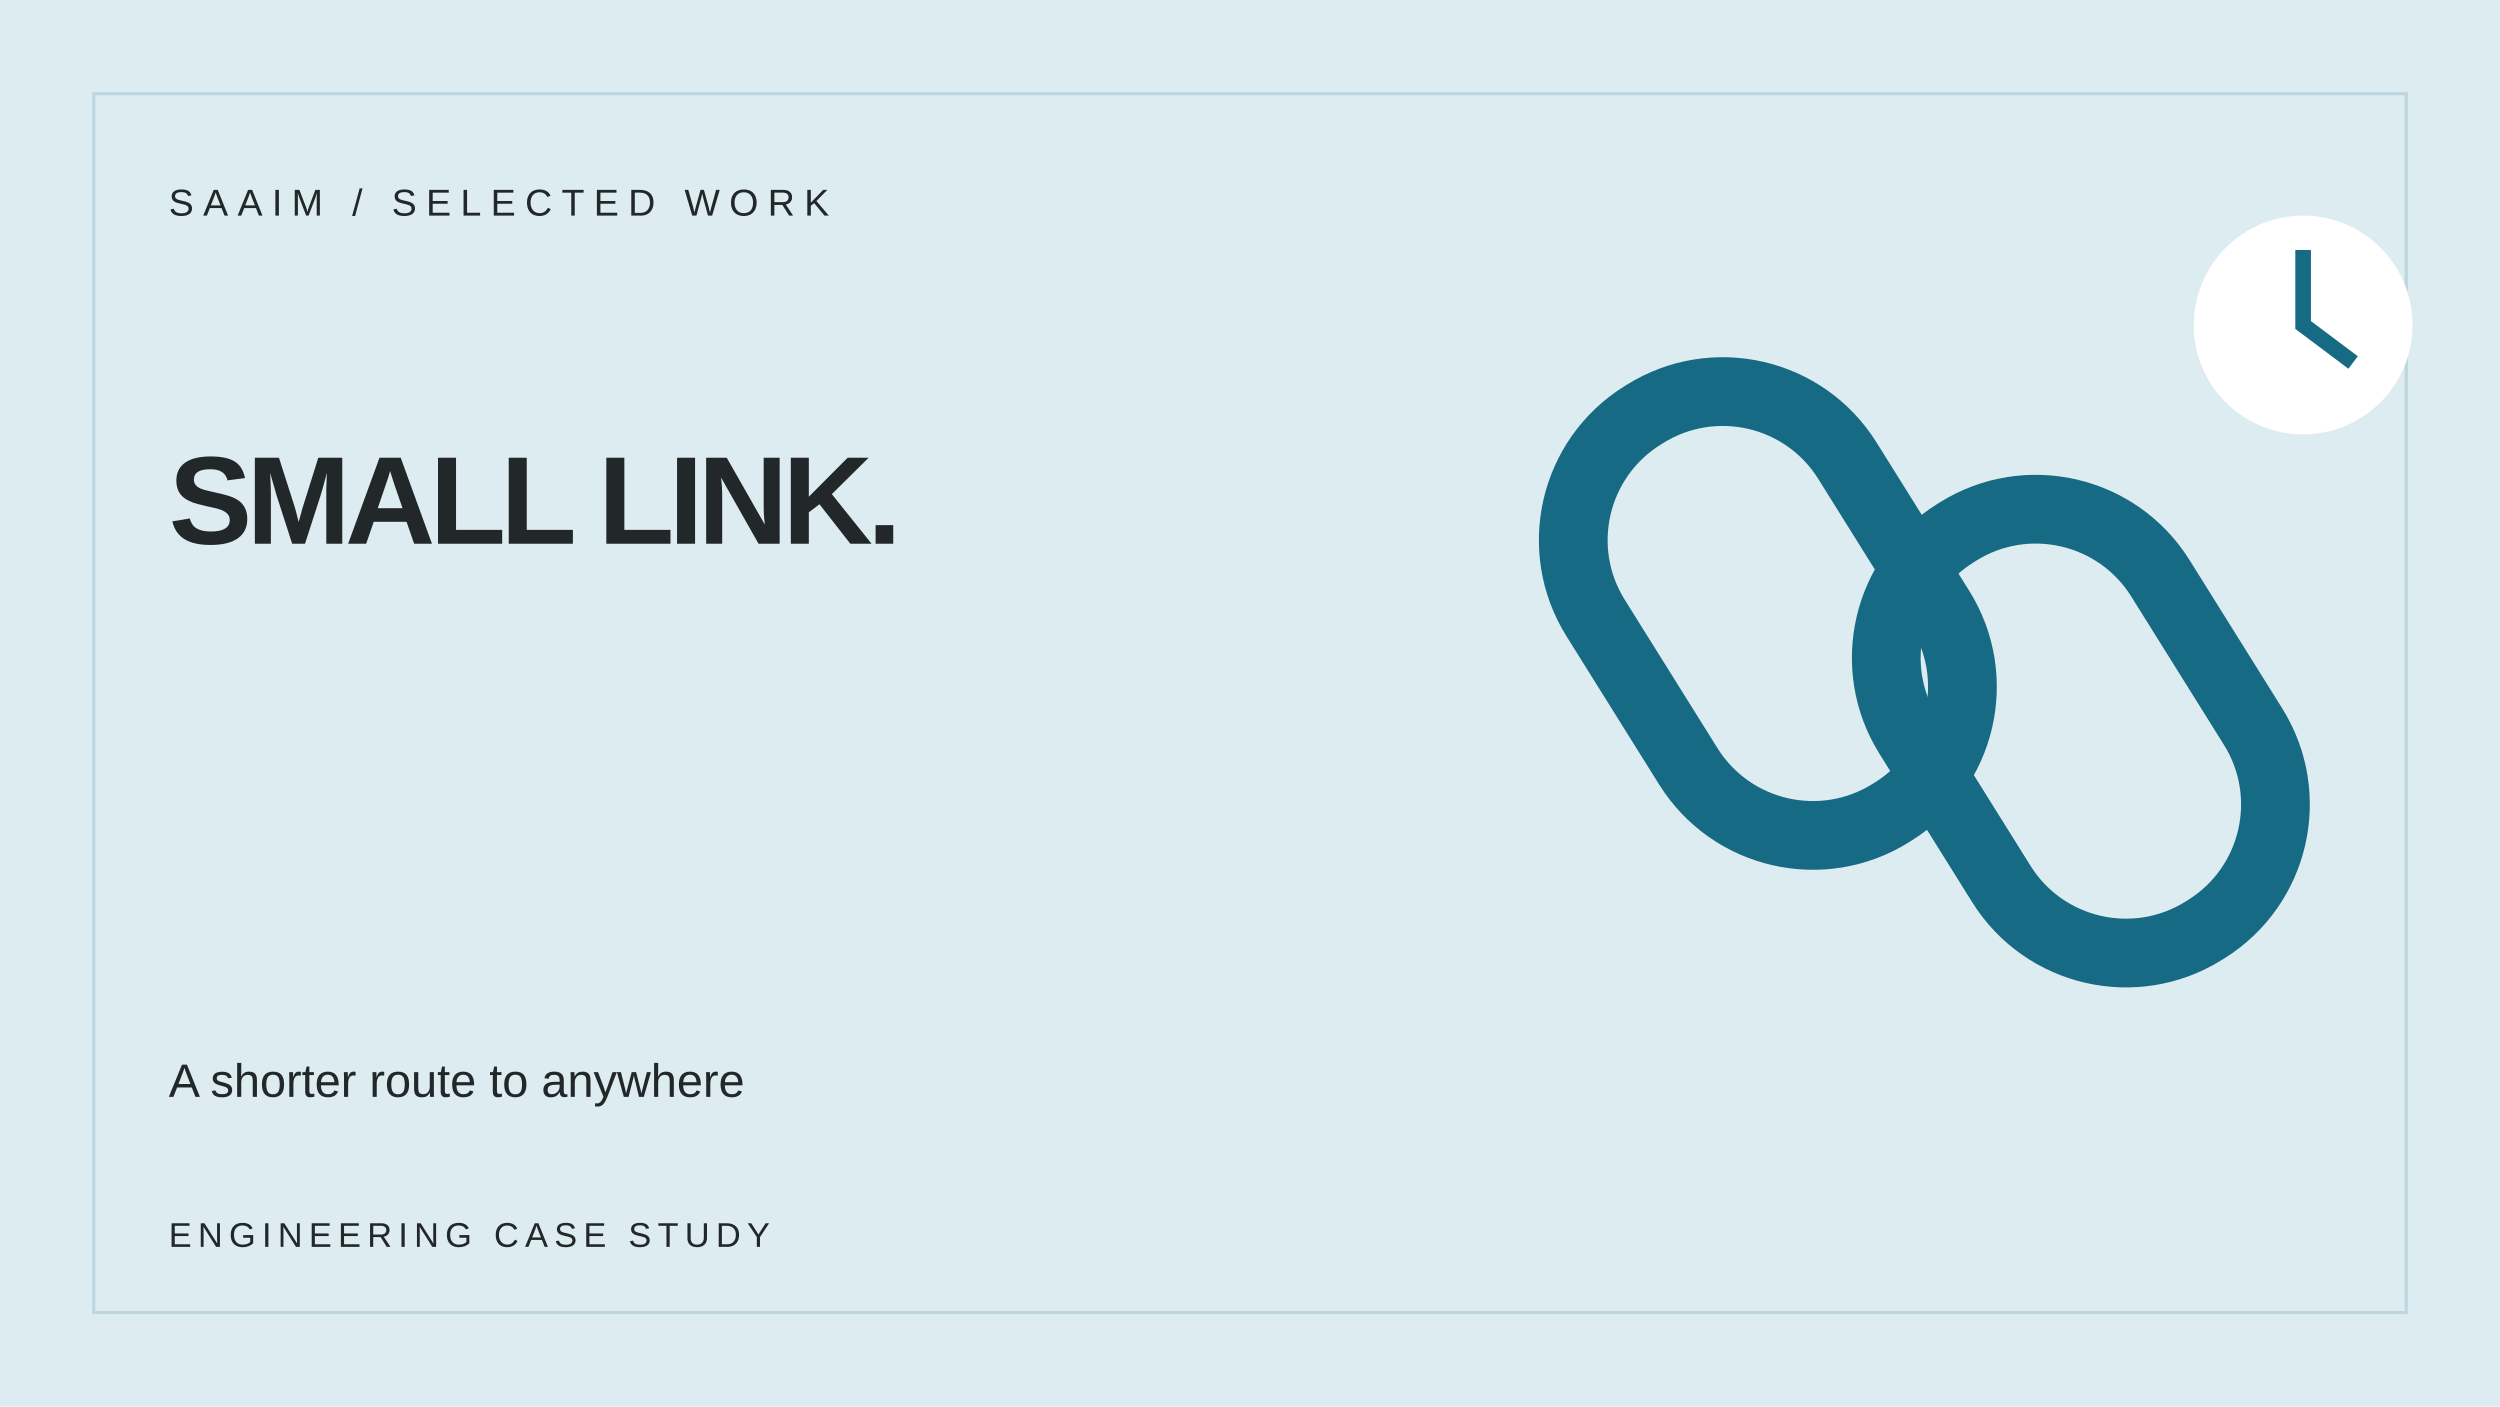
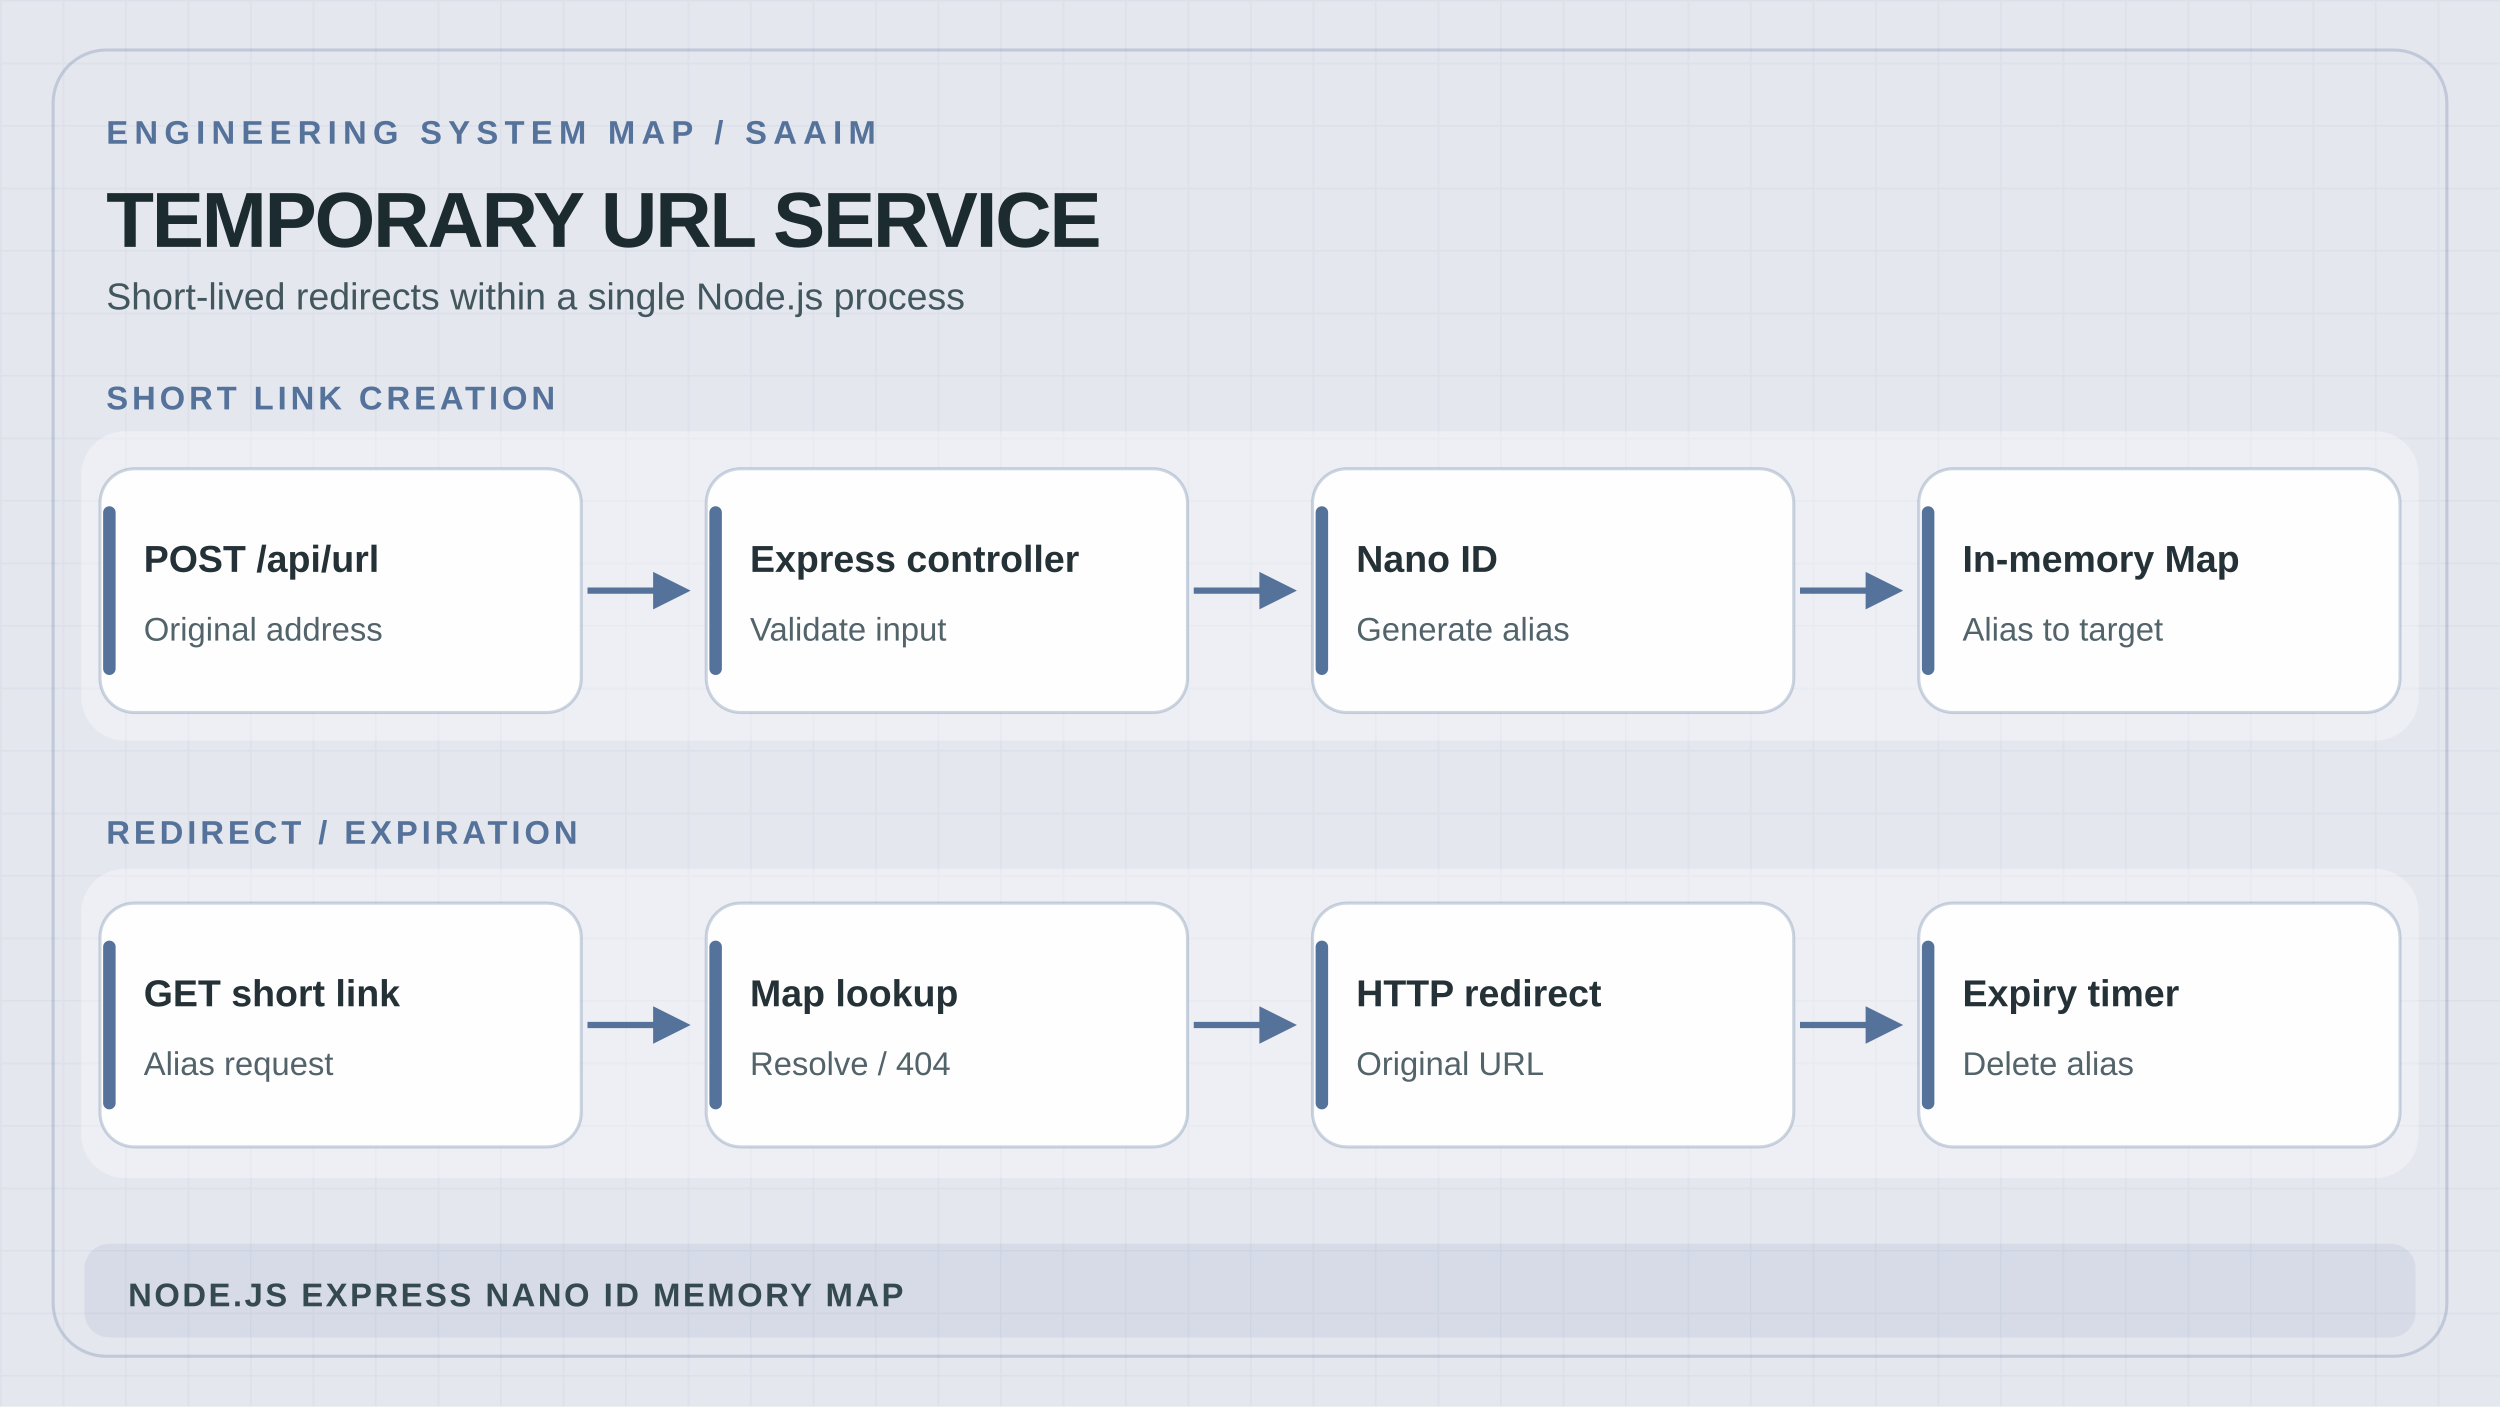
- <svg xmlns="http://www.w3.org/2000/svg" width="800" height="450" viewBox="0 0 800 450">
-   <rect width="800" height="450" fill="#ddecf0" />
-   <path d="M30 30h740v390H30z" stroke="#176a84" stroke-opacity=".17" fill="none" />
-   <g font-family="Arial, Helvetica, sans-serif">
-     <text x="54" y="69" font-size="12" letter-spacing="3" fill="#22272a">SAAIM / SELECTED WORK</text>
-     <text x="54" y="174" font-size="40" font-weight="800" letter-spacing="-1.8" fill="#22272a">SMALL LINK.</text>
-     <text x="54" y="351" font-size="15" fill="#22272a">A shorter route to anywhere</text>
-     <g transform="translate(525 95) rotate(-32 90 100)" fill="none" stroke="#176a84" stroke-width="22">
-       <rect width="95" height="150" rx="47" />
-       <rect x="65" y="85" width="95" height="150" rx="47" />
+ <svg xmlns="http://www.w3.org/2000/svg" width="800" height="450" viewBox="0 0 800 450" role="img" aria-labelledby="title desc">
+   <defs>
+     <marker id="arrow" markerWidth="6" markerHeight="6" refX="4.5" refY="3" orient="auto">
+       <path d="M0 0 L6 3 L0 6 Z" fill="#55729a" />
+     </marker>
+     <pattern id="grid" width="20" height="20" patternUnits="userSpaceOnUse">
+       <path d="M20 0H0V20" fill="none" stroke="#55729a" stroke-opacity=".055" />
+     </pattern>
+   </defs>
+   <rect width="800" height="450" fill="#e5e7ef" />
+   <rect width="800" height="450" fill="url(#grid)" />
+   <rect x="17" y="16" width="766" height="418" rx="17" fill="none" stroke="#55729a" stroke-opacity=".25" />
+   <text x="34" y="46" fill="#55729a" font-family="Arial,Helvetica,sans-serif" font-size="10.5" font-weight="700" letter-spacing="2">ENGINEERING SYSTEM MAP / SAAIM</text>
+   <text x="34" y="79" fill="#1c2b30" font-family="Arial,Helvetica,sans-serif" font-size="25" font-weight="800" letter-spacing="-.7">TEMPORARY URL SERVICE</text>
+   <text x="34" y="99" fill="#41565d" font-family="Arial,Helvetica,sans-serif" font-size="12">Short-lived redirects within a single Node.js process</text>
+   <g font-family="Arial,Helvetica,sans-serif">
+     <text x="34" y="131" fill="#55729a" font-size="10.5" font-weight="700" letter-spacing="1.25">SHORT LINK CREATION</text>
+     <rect x="26" y="138" width="748" height="99" rx="14" fill="#ffffff" fill-opacity=".33" />
+     <g>
+       <rect x="32" y="150" width="154" height="78" rx="11" fill="#ffffff" fill-opacity=".94" stroke="#55729a" stroke-opacity=".29" />
+       <rect x="33" y="162" width="4" height="54" rx="2" fill="#55729a" />
+       <text x="46" y="183" font-size="12" font-weight="700" fill="#243136">POST /api/url</text>
+       <text x="46" y="205" font-size="10.5" fill="#52636a">Original address</text>
    </g>
-     <circle cx="737" cy="104" r="35" fill="#fff" />
-     <path d="M737 80v24l16 12" stroke="#176a84" stroke-width="5" fill="none" />
-     <text x="54" y="399" font-size="11" letter-spacing="2" fill="#22272a">ENGINEERING CASE STUDY</text>
+     <g>
+       <rect x="226" y="150" width="154" height="78" rx="11" fill="#ffffff" fill-opacity=".94" stroke="#55729a" stroke-opacity=".29" />
+       <rect x="227" y="162" width="4" height="54" rx="2" fill="#55729a" />
+       <text x="240" y="183" font-size="12" font-weight="700" fill="#243136">Express controller</text>
+       <text x="240" y="205" font-size="10.5" fill="#52636a">Validate input</text>
+     </g>
+     <g>
+       <rect x="420" y="150" width="154" height="78" rx="11" fill="#ffffff" fill-opacity=".94" stroke="#55729a" stroke-opacity=".29" />
+       <rect x="421" y="162" width="4" height="54" rx="2" fill="#55729a" />
+       <text x="434" y="183" font-size="12" font-weight="700" fill="#243136">Nano ID</text>
+       <text x="434" y="205" font-size="10.5" fill="#52636a">Generate alias</text>
+     </g>
+     <g>
+       <rect x="614" y="150" width="154" height="78" rx="11" fill="#ffffff" fill-opacity=".94" stroke="#55729a" stroke-opacity=".29" />
+       <rect x="615" y="162" width="4" height="54" rx="2" fill="#55729a" />
+       <text x="628" y="183" font-size="12" font-weight="700" fill="#243136">In-memory Map</text>
+       <text x="628" y="205" font-size="10.5" fill="#52636a">Alias to target</text>
+     </g>
+     <path d="M188 189 H218" stroke="#55729a" stroke-width="2" fill="none" marker-end="url(#arrow)" />
+     <path d="M382 189 H412" stroke="#55729a" stroke-width="2" fill="none" marker-end="url(#arrow)" />
+     <path d="M576 189 H606" stroke="#55729a" stroke-width="2" fill="none" marker-end="url(#arrow)" />
+     <text x="34" y="270" fill="#55729a" font-size="10.5" font-weight="700" letter-spacing="1.25">REDIRECT / EXPIRATION</text>
+     <rect x="26" y="278" width="748" height="99" rx="14" fill="#ffffff" fill-opacity=".33" />
+     <g>
+       <rect x="32" y="289" width="154" height="78" rx="11" fill="#ffffff" fill-opacity=".94" stroke="#55729a" stroke-opacity=".29" />
+       <rect x="33" y="301" width="4" height="54" rx="2" fill="#55729a" />
+       <text x="46" y="322" font-size="12" font-weight="700" fill="#243136">GET short link</text>
+       <text x="46" y="344" font-size="10.5" fill="#52636a">Alias request</text>
+     </g>
+     <g>
+       <rect x="226" y="289" width="154" height="78" rx="11" fill="#ffffff" fill-opacity=".94" stroke="#55729a" stroke-opacity=".29" />
+       <rect x="227" y="301" width="4" height="54" rx="2" fill="#55729a" />
+       <text x="240" y="322" font-size="12" font-weight="700" fill="#243136">Map lookup</text>
+       <text x="240" y="344" font-size="10.5" fill="#52636a">Resolve / 404</text>
+     </g>
+     <g>
+       <rect x="420" y="289" width="154" height="78" rx="11" fill="#ffffff" fill-opacity=".94" stroke="#55729a" stroke-opacity=".29" />
+       <rect x="421" y="301" width="4" height="54" rx="2" fill="#55729a" />
+       <text x="434" y="322" font-size="12" font-weight="700" fill="#243136">HTTP redirect</text>
+       <text x="434" y="344" font-size="10.5" fill="#52636a">Original URL</text>
+     </g>
+     <g>
+       <rect x="614" y="289" width="154" height="78" rx="11" fill="#ffffff" fill-opacity=".94" stroke="#55729a" stroke-opacity=".29" />
+       <rect x="615" y="301" width="4" height="54" rx="2" fill="#55729a" />
+       <text x="628" y="322" font-size="12" font-weight="700" fill="#243136">Expiry timer</text>
+       <text x="628" y="344" font-size="10.5" fill="#52636a">Delete alias</text>
+     </g>
+     <path d="M188 328 H218" stroke="#55729a" stroke-width="2" fill="none" marker-end="url(#arrow)" />
+     <path d="M382 328 H412" stroke="#55729a" stroke-width="2" fill="none" marker-end="url(#arrow)" />
+     <path d="M576 328 H606" stroke="#55729a" stroke-width="2" fill="none" marker-end="url(#arrow)" />
+     <rect x="27" y="398" width="746" height="30" rx="8" fill="#55729a" fill-opacity=".10" />
+     <text x="41" y="418" font-size="10.5" font-weight="700" letter-spacing=".8" fill="#354a50">NODE.JS   EXPRESS   NANO ID   MEMORY MAP</text>
  </g>
</svg>
